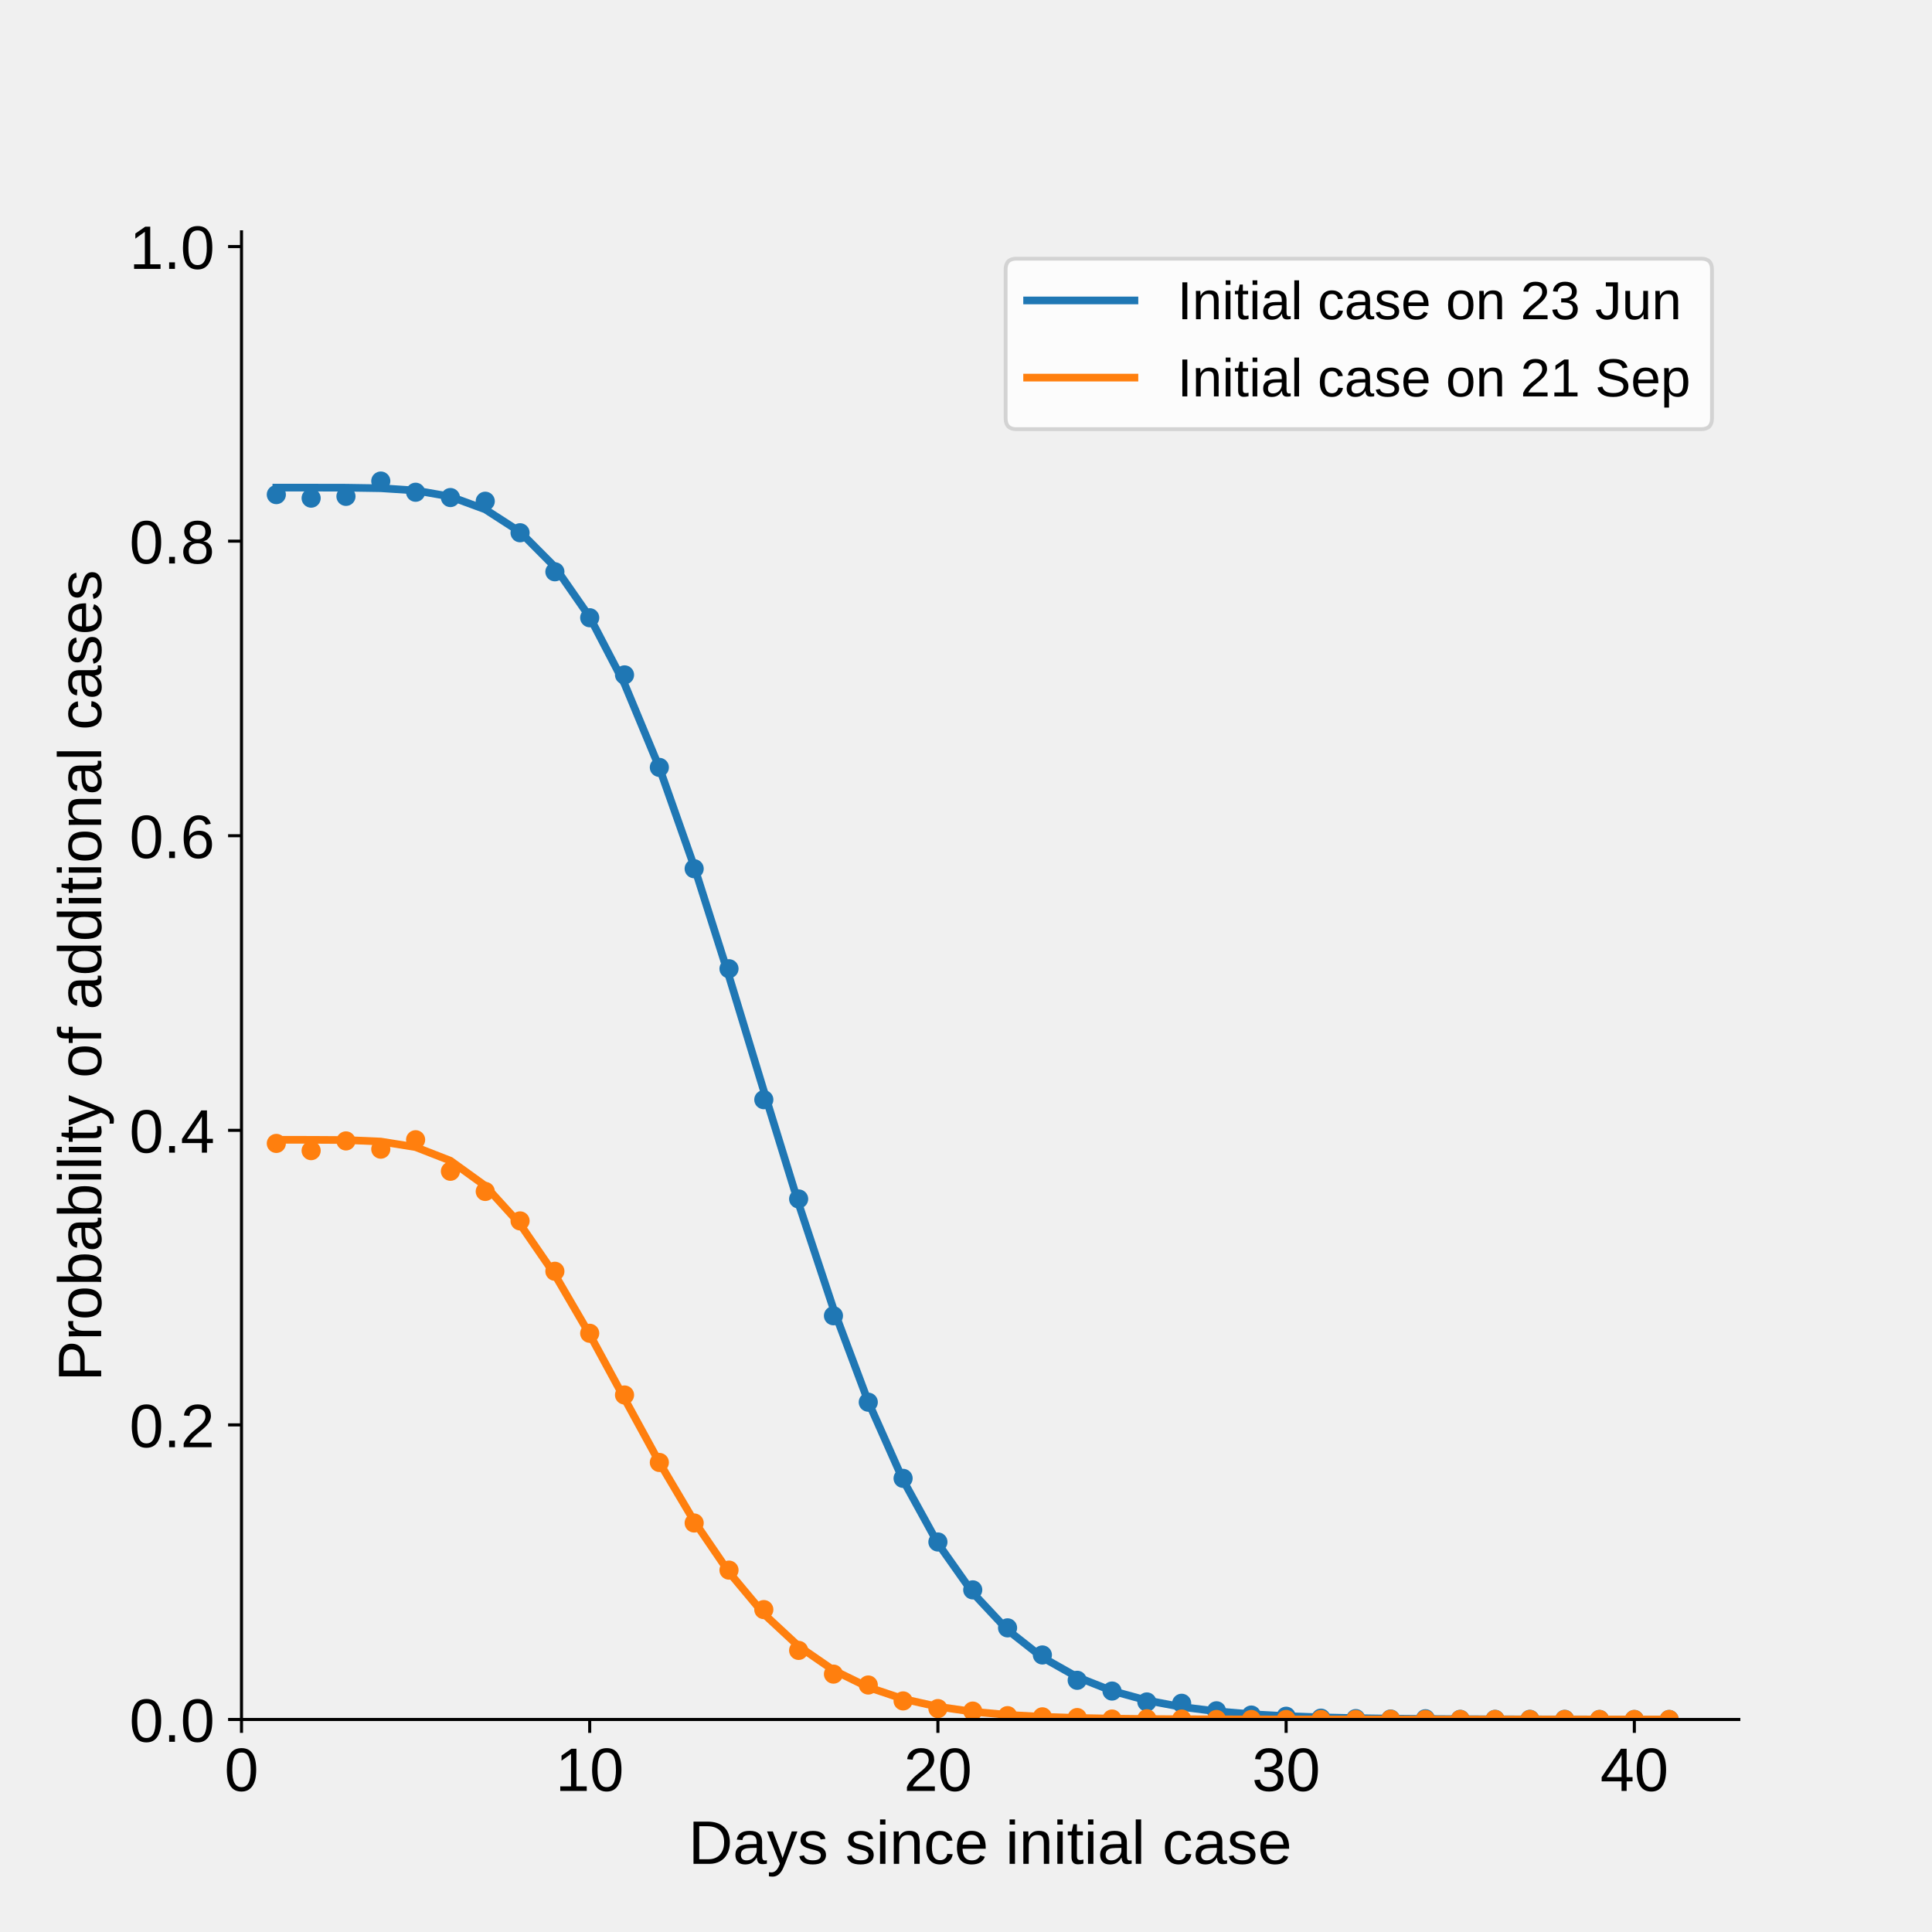
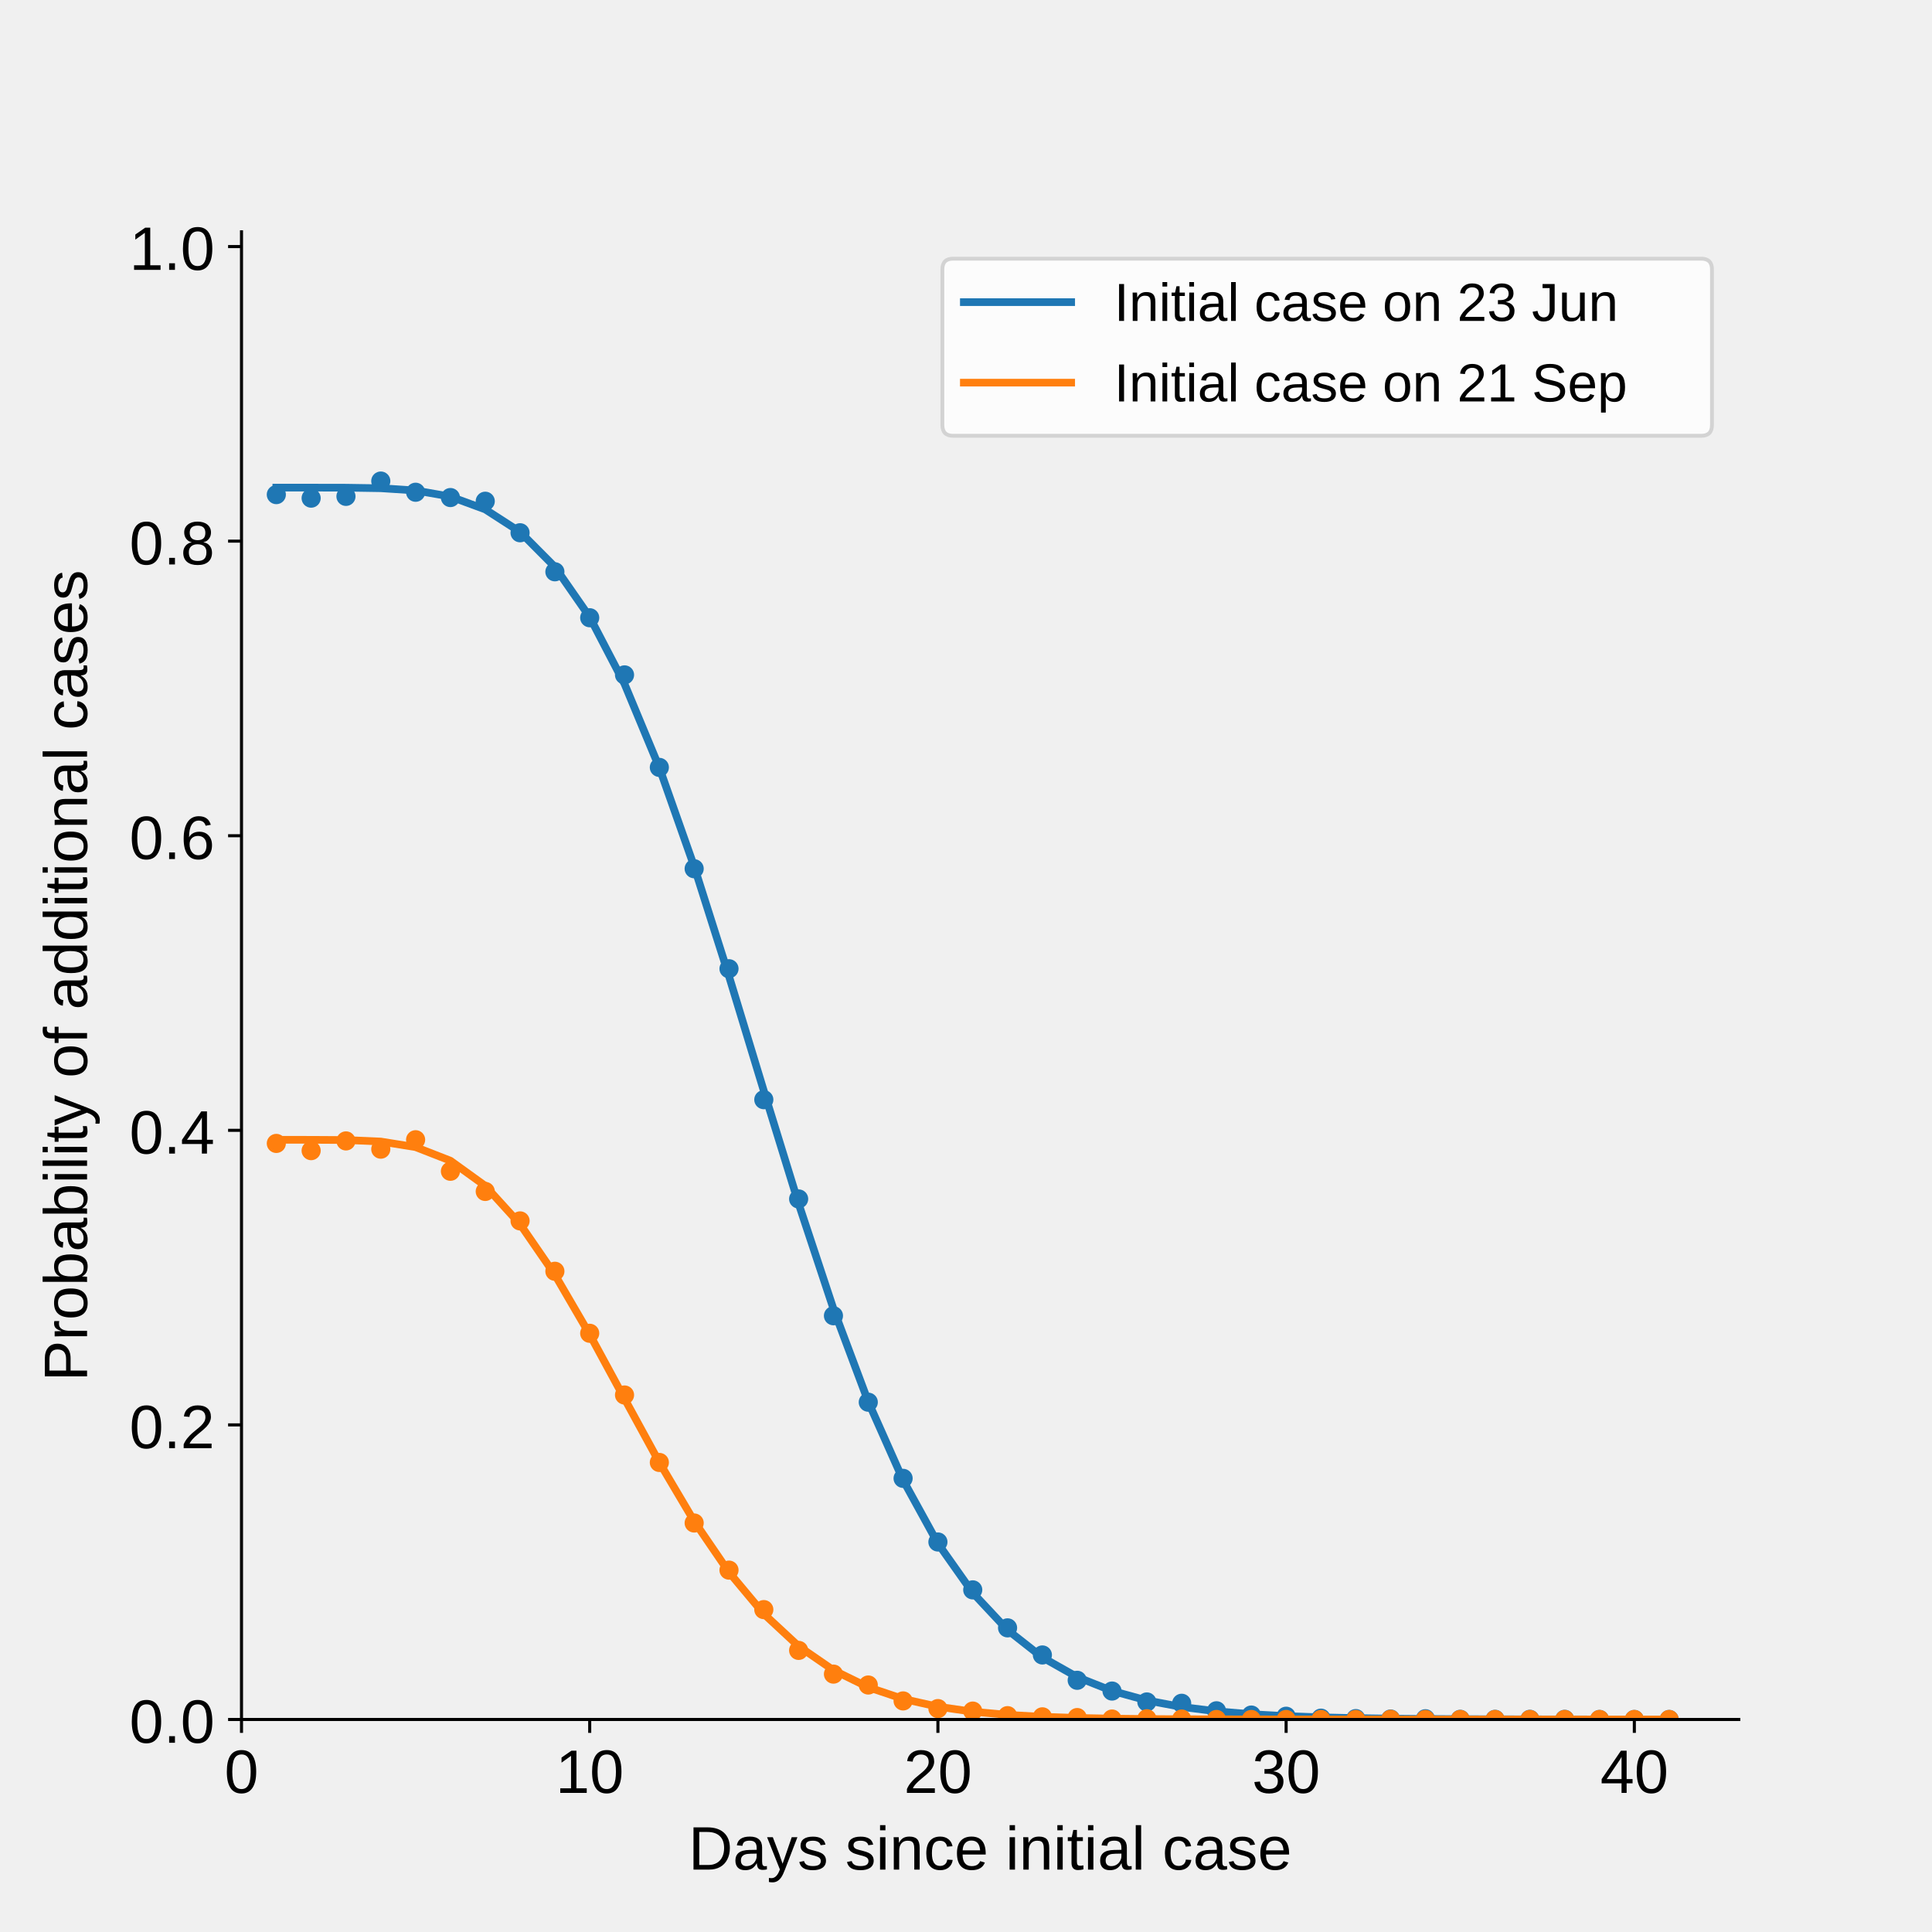
<svg xmlns="http://www.w3.org/2000/svg" xmlns:xlink="http://www.w3.org/1999/xlink" width="504pt" height="504pt" viewBox="0 0 504 504" version="1.1">
  <defs>
    <style type="text/css">*{stroke-linejoin: round; stroke-linecap: butt}</style>
  </defs>
  <g id="figure_1">
    <g id="patch_1">
      <path d="M 0 504  L 504 504  L 504 0  L 0 0  L 0 504  z " style="fill: none" />
    </g>
    <g id="axes_1">
      <g id="patch_2">
        <path d="M 63 448.56  L 453.6 448.56  L 453.6 60.48  L 63 60.48  L 63 448.56  z " style="fill: none" />
      </g>
      <g id="matplotlib.axis_1">
        <g id="xtick_1">
          <g id="line2d_1">
            <defs>
-               <path id="m84fd545b89" d="M 0 0  L 0 3.5  " style="stroke: #000000; stroke-width: 0.8" />
+               <path id="m4f17b8c538" d="M 0 0  L 0 3.5  " style="stroke: #000000; stroke-width: 0.8" />
            </defs>
            <g>
-               <use xlink:href="#m84fd545b89" x="63" y="448.56" style="stroke: #000000; stroke-width: 0.8" />
+               <use xlink:href="#m4f17b8c538" x="63" y="448.56" style="stroke: #000000; stroke-width: 0.8" />
            </g>
          </g>
          <g id="text_1">
-             <text style="font-size: 16px; font-family: 'Arial', sans-serif; text-anchor: middle" x="63" y="467.208" transform="rotate(-0 63 467.2084)">0</text>
+             <text style="font-size: 16px; font-family: 'Arial', sans-serif; text-anchor: middle" x="63" y="467.716" transform="rotate(-0 63 467.7163)">0</text>
          </g>
        </g>
        <g id="xtick_2">
          <g id="line2d_2">
            <g>
-               <use xlink:href="#m84fd545b89" x="153.837" y="448.56" style="stroke: #000000; stroke-width: 0.8" />
+               <use xlink:href="#m4f17b8c538" x="153.837" y="448.56" style="stroke: #000000; stroke-width: 0.8" />
            </g>
          </g>
          <g id="text_2">
-             <text style="font-size: 16px; font-family: 'Arial', sans-serif; text-anchor: middle" x="153.837" y="467.208" transform="rotate(-0 153.8372 467.2084)">10</text>
+             <text style="font-size: 16px; font-family: 'Arial', sans-serif; text-anchor: middle" x="153.837" y="467.716" transform="rotate(-0 153.8372 467.7163)">10</text>
          </g>
        </g>
        <g id="xtick_3">
          <g id="line2d_3">
            <g>
-               <use xlink:href="#m84fd545b89" x="244.674" y="448.56" style="stroke: #000000; stroke-width: 0.8" />
+               <use xlink:href="#m4f17b8c538" x="244.674" y="448.56" style="stroke: #000000; stroke-width: 0.8" />
            </g>
          </g>
          <g id="text_3">
-             <text style="font-size: 16px; font-family: 'Arial', sans-serif; text-anchor: middle" x="244.674" y="467.208" transform="rotate(-0 244.6744 467.2084)">20</text>
+             <text style="font-size: 16px; font-family: 'Arial', sans-serif; text-anchor: middle" x="244.674" y="467.716" transform="rotate(-0 244.6744 467.7163)">20</text>
          </g>
        </g>
        <g id="xtick_4">
          <g id="line2d_4">
            <g>
-               <use xlink:href="#m84fd545b89" x="335.512" y="448.56" style="stroke: #000000; stroke-width: 0.8" />
+               <use xlink:href="#m4f17b8c538" x="335.512" y="448.56" style="stroke: #000000; stroke-width: 0.8" />
            </g>
          </g>
          <g id="text_4">
-             <text style="font-size: 16px; font-family: 'Arial', sans-serif; text-anchor: middle" x="335.512" y="467.208" transform="rotate(-0 335.5116 467.2084)">30</text>
+             <text style="font-size: 16px; font-family: 'Arial', sans-serif; text-anchor: middle" x="335.512" y="467.716" transform="rotate(-0 335.5116 467.7163)">30</text>
          </g>
        </g>
        <g id="xtick_5">
          <g id="line2d_5">
            <g>
-               <use xlink:href="#m84fd545b89" x="426.349" y="448.56" style="stroke: #000000; stroke-width: 0.8" />
+               <use xlink:href="#m4f17b8c538" x="426.349" y="448.56" style="stroke: #000000; stroke-width: 0.8" />
            </g>
          </g>
          <g id="text_5">
-             <text style="font-size: 16px; font-family: 'Arial', sans-serif; text-anchor: middle" x="426.349" y="467.208" transform="rotate(-0 426.3488 467.2084)">40</text>
+             <text style="font-size: 16px; font-family: 'Arial', sans-serif; text-anchor: middle" x="426.349" y="467.716" transform="rotate(-0 426.3488 467.7163)">40</text>
          </g>
        </g>
        <g id="text_6">
-           <text style="font-size: 16px; font-family: 'Arial', sans-serif; text-anchor: middle" x="258.3" y="486.224" transform="rotate(-0 258.3 486.2241)">Days since initial case</text>
+           <text style="font-size: 16px; font-family: 'Arial', sans-serif; text-anchor: middle" x="258.3" y="487.717" transform="rotate(-0 258.3 487.7175)">Days since initial case</text>
        </g>
      </g>
      <g id="matplotlib.axis_2">
        <g id="ytick_1">
          <g id="line2d_6">
            <defs>
-               <path id="mf8ac2d5c6a" d="M 0 0  L -3.5 0  " style="stroke: #000000; stroke-width: 0.8" />
+               <path id="m9c9674c0bb" d="M 0 0  L -3.5 0  " style="stroke: #000000; stroke-width: 0.8" />
            </defs>
            <g>
-               <use xlink:href="#mf8ac2d5c6a" x="63" y="448.56" style="stroke: #000000; stroke-width: 0.8" />
+               <use xlink:href="#m9c9674c0bb" x="63" y="448.56" style="stroke: #000000; stroke-width: 0.8" />
            </g>
          </g>
          <g id="text_7">
-             <text style="font-size: 16px; font-family: 'Arial', sans-serif; text-anchor: end" x="56" y="454.384" transform="rotate(-0 56 454.3842)">0.0</text>
+             <text style="font-size: 16px; font-family: 'Arial', sans-serif; text-anchor: end" x="56" y="454.638" transform="rotate(-0 56 454.6381)">0.0</text>
          </g>
        </g>
        <g id="ytick_2">
          <g id="line2d_7">
            <g>
-               <use xlink:href="#mf8ac2d5c6a" x="63" y="371.712" style="stroke: #000000; stroke-width: 0.8" />
+               <use xlink:href="#m9c9674c0bb" x="63" y="371.712" style="stroke: #000000; stroke-width: 0.8" />
            </g>
          </g>
          <g id="text_8">
-             <text style="font-size: 16px; font-family: 'Arial', sans-serif; text-anchor: end" x="56" y="377.537" transform="rotate(-0 56 377.5367)">0.2</text>
+             <text style="font-size: 16px; font-family: 'Arial', sans-serif; text-anchor: end" x="56" y="377.791" transform="rotate(-0 56 377.7906)">0.2</text>
          </g>
        </g>
        <g id="ytick_3">
          <g id="line2d_8">
            <g>
-               <use xlink:href="#mf8ac2d5c6a" x="63" y="294.865" style="stroke: #000000; stroke-width: 0.8" />
+               <use xlink:href="#m9c9674c0bb" x="63" y="294.865" style="stroke: #000000; stroke-width: 0.8" />
            </g>
          </g>
          <g id="text_9">
-             <text style="font-size: 16px; font-family: 'Arial', sans-serif; text-anchor: end" x="56" y="300.689" transform="rotate(-0 56 300.6892)">0.4</text>
+             <text style="font-size: 16px; font-family: 'Arial', sans-serif; text-anchor: end" x="56" y="300.943" transform="rotate(-0 56 300.9431)">0.4</text>
          </g>
        </g>
        <g id="ytick_4">
          <g id="line2d_9">
            <g>
-               <use xlink:href="#mf8ac2d5c6a" x="63" y="218.017" style="stroke: #000000; stroke-width: 0.8" />
+               <use xlink:href="#m9c9674c0bb" x="63" y="218.017" style="stroke: #000000; stroke-width: 0.8" />
            </g>
          </g>
          <g id="text_10">
-             <text style="font-size: 16px; font-family: 'Arial', sans-serif; text-anchor: end" x="56" y="223.842" transform="rotate(-0 56 223.8416)">0.6</text>
+             <text style="font-size: 16px; font-family: 'Arial', sans-serif; text-anchor: end" x="56" y="224.096" transform="rotate(-0 56 224.0956)">0.6</text>
          </g>
        </g>
        <g id="ytick_5">
          <g id="line2d_10">
            <g>
-               <use xlink:href="#mf8ac2d5c6a" x="63" y="141.17" style="stroke: #000000; stroke-width: 0.8" />
+               <use xlink:href="#m9c9674c0bb" x="63" y="141.17" style="stroke: #000000; stroke-width: 0.8" />
            </g>
          </g>
          <g id="text_11">
-             <text style="font-size: 16px; font-family: 'Arial', sans-serif; text-anchor: end" x="56" y="146.994" transform="rotate(-0 56 146.9941)">0.8</text>
+             <text style="font-size: 16px; font-family: 'Arial', sans-serif; text-anchor: end" x="56" y="147.248" transform="rotate(-0 56 147.248)">0.8</text>
          </g>
        </g>
        <g id="ytick_6">
          <g id="line2d_11">
            <g>
-               <use xlink:href="#mf8ac2d5c6a" x="63" y="64.322" style="stroke: #000000; stroke-width: 0.8" />
+               <use xlink:href="#m9c9674c0bb" x="63" y="64.322" style="stroke: #000000; stroke-width: 0.8" />
            </g>
          </g>
          <g id="text_12">
-             <text style="font-size: 16px; font-family: 'Arial', sans-serif; text-anchor: end" x="56" y="70.147" transform="rotate(-0 56 70.1466)">1.0</text>
+             <text style="font-size: 16px; font-family: 'Arial', sans-serif; text-anchor: end" x="56" y="70.401" transform="rotate(-0 56 70.4005)">1.0</text>
          </g>
        </g>
        <g id="text_13">
-           <text style="font-size: 16px; font-family: 'Arial', sans-serif; text-anchor: middle" x="26.392" y="254.52" transform="rotate(-90 26.3925 254.52)">Probability of additional cases</text>
+           <text style="font-size: 16px; font-family: 'Arial', sans-serif; text-anchor: middle" x="22.711" y="254.52" transform="rotate(-90 22.71125 254.52)">Probability of additional cases</text>
        </g>
      </g>
      <g id="line2d_12">
-         <path d="M 72.084 127.204  L 81.167 127.205  L 90.251 127.222  L 99.335 127.365  L 108.419 127.951  L 117.502 129.547  L 126.586 132.888  L 135.67 138.753  L 144.753 147.894  L 153.837 160.967  L 162.921 178.411  L 172.005 200.268  L 181.088 226.042  L 190.172 254.661  L 199.256 284.566  L 208.34 314.015  L 217.423 341.439  L 226.507 365.677  L 235.591 386.111  L 244.674 402.631  L 253.758 415.501  L 262.842 425.218  L 271.926 432.364  L 281.009 437.491  L 290.093 441.098  L 299.177 443.591  L 308.26 445.288  L 317.344 446.427  L 326.428 447.183  L 335.512 447.678  L 344.595 447.999  L 353.679 448.206  L 362.763 448.338  L 371.847 448.422  L 380.93 448.474  L 390.014 448.507  L 399.098 448.528  L 408.181 448.54  L 417.265 448.548  L 426.349 448.553  L 435.433 448.56  " clip-path="url(#pe51120e846)" style="fill: none; stroke: #1f77b4; stroke-width: 2; stroke-linecap: square" />
+         <path d="M 72.084 127.204  L 81.167 127.205  L 90.251 127.222  L 99.335 127.365  L 108.419 127.951  L 117.502 129.547  L 126.586 132.888  L 135.67 138.753  L 144.753 147.894  L 153.837 160.967  L 162.921 178.411  L 172.005 200.268  L 181.088 226.042  L 190.172 254.661  L 199.256 284.566  L 208.34 314.015  L 217.423 341.439  L 226.507 365.677  L 235.591 386.111  L 244.674 402.631  L 253.758 415.501  L 262.842 425.218  L 271.926 432.364  L 281.009 437.491  L 290.093 441.098  L 299.177 443.591  L 308.26 445.288  L 317.344 446.427  L 326.428 447.183  L 335.512 447.678  L 344.595 447.999  L 353.679 448.206  L 362.763 448.338  L 371.847 448.422  L 380.93 448.474  L 390.014 448.507  L 399.098 448.528  L 408.181 448.54  L 417.265 448.548  L 426.349 448.553  L 435.433 448.56  " clip-path="url(#p9d1f4a8d76)" style="fill: none; stroke: #1f77b4; stroke-width: 2; stroke-linecap: square" />
      </g>
      <g id="line2d_13">
        <defs>
-           <path id="m44f983374f" d="M 0 2  C 0.53 2 1.039 1.789 1.414 1.414  C 1.789 1.039 2 0.53 2 0  C 2 -0.53 1.789 -1.039 1.414 -1.414  C 1.039 -1.789 0.53 -2 0 -2  C -0.53 -2 -1.039 -1.789 -1.414 -1.414  C -1.789 -1.039 -2 -0.53 -2 0  C -2 0.53 -1.789 1.039 -1.414 1.414  C -1.039 1.789 -0.53 2 0 2  z " style="stroke: #1f77b4" />
+           <path id="m5ccccc85d9" d="M 0 2  C 0.53 2 1.039 1.789 1.414 1.414  C 1.789 1.039 2 0.53 2 0  C 2 -0.53 1.789 -1.039 1.414 -1.414  C 1.039 -1.789 0.53 -2 0 -2  C -0.53 -2 -1.039 -1.789 -1.414 -1.414  C -1.789 -1.039 -2 -0.53 -2 0  C -2 0.53 -1.789 1.039 -1.414 1.414  C -1.039 1.789 -0.53 2 0 2  z " style="stroke: #1f77b4" />
        </defs>
-         <g clip-path="url(#pe51120e846)">
-           <use xlink:href="#m44f983374f" x="72.084" y="129.028" style="fill: #1f77b4; stroke: #1f77b4" />
-           <use xlink:href="#m44f983374f" x="81.167" y="129.95" style="fill: #1f77b4; stroke: #1f77b4" />
-           <use xlink:href="#m44f983374f" x="90.251" y="129.489" style="fill: #1f77b4; stroke: #1f77b4" />
-           <use xlink:href="#m44f983374f" x="99.335" y="125.493" style="fill: #1f77b4; stroke: #1f77b4" />
-           <use xlink:href="#m44f983374f" x="108.419" y="128.413" style="fill: #1f77b4; stroke: #1f77b4" />
-           <use xlink:href="#m44f983374f" x="117.502" y="129.796" style="fill: #1f77b4; stroke: #1f77b4" />
-           <use xlink:href="#m44f983374f" x="126.586" y="130.757" style="fill: #1f77b4; stroke: #1f77b4" />
-           <use xlink:href="#m44f983374f" x="135.67" y="138.98" style="fill: #1f77b4; stroke: #1f77b4" />
-           <use xlink:href="#m44f983374f" x="144.753" y="149.162" style="fill: #1f77b4; stroke: #1f77b4" />
-           <use xlink:href="#m44f983374f" x="153.837" y="161.15" style="fill: #1f77b4; stroke: #1f77b4" />
-           <use xlink:href="#m44f983374f" x="162.921" y="176.059" style="fill: #1f77b4; stroke: #1f77b4" />
-           <use xlink:href="#m44f983374f" x="172.005" y="200.189" style="fill: #1f77b4; stroke: #1f77b4" />
-           <use xlink:href="#m44f983374f" x="181.088" y="226.624" style="fill: #1f77b4; stroke: #1f77b4" />
-           <use xlink:href="#m44f983374f" x="190.172" y="252.714" style="fill: #1f77b4; stroke: #1f77b4" />
-           <use xlink:href="#m44f983374f" x="199.256" y="286.873" style="fill: #1f77b4; stroke: #1f77b4" />
-           <use xlink:href="#m44f983374f" x="208.34" y="312.77" style="fill: #1f77b4; stroke: #1f77b4" />
-           <use xlink:href="#m44f983374f" x="217.423" y="343.24" style="fill: #1f77b4; stroke: #1f77b4" />
-           <use xlink:href="#m44f983374f" x="226.507" y="365.795" style="fill: #1f77b4; stroke: #1f77b4" />
-           <use xlink:href="#m44f983374f" x="235.591" y="385.66" style="fill: #1f77b4; stroke: #1f77b4" />
-           <use xlink:href="#m44f983374f" x="244.674" y="402.259" style="fill: #1f77b4; stroke: #1f77b4" />
-           <use xlink:href="#m44f983374f" x="253.758" y="414.747" style="fill: #1f77b4; stroke: #1f77b4" />
-           <use xlink:href="#m44f983374f" x="262.842" y="424.66" style="fill: #1f77b4; stroke: #1f77b4" />
-           <use xlink:href="#m44f983374f" x="271.926" y="431.73" style="fill: #1f77b4; stroke: #1f77b4" />
-           <use xlink:href="#m44f983374f" x="281.009" y="438.339" style="fill: #1f77b4; stroke: #1f77b4" />
-           <use xlink:href="#m44f983374f" x="290.093" y="441.144" style="fill: #1f77b4; stroke: #1f77b4" />
-           <use xlink:href="#m44f983374f" x="299.177" y="443.988" style="fill: #1f77b4; stroke: #1f77b4" />
-           <use xlink:href="#m44f983374f" x="308.26" y="444.333" style="fill: #1f77b4; stroke: #1f77b4" />
-           <use xlink:href="#m44f983374f" x="317.344" y="446.293" style="fill: #1f77b4; stroke: #1f77b4" />
-           <use xlink:href="#m44f983374f" x="326.428" y="447.407" style="fill: #1f77b4; stroke: #1f77b4" />
-           <use xlink:href="#m44f983374f" x="335.512" y="447.715" style="fill: #1f77b4; stroke: #1f77b4" />
-           <use xlink:href="#m44f983374f" x="344.595" y="448.214" style="fill: #1f77b4; stroke: #1f77b4" />
-           <use xlink:href="#m44f983374f" x="353.679" y="448.329" style="fill: #1f77b4; stroke: #1f77b4" />
-           <use xlink:href="#m44f983374f" x="362.763" y="448.445" style="fill: #1f77b4; stroke: #1f77b4" />
-           <use xlink:href="#m44f983374f" x="371.847" y="448.368" style="fill: #1f77b4; stroke: #1f77b4" />
-           <use xlink:href="#m44f983374f" x="380.93" y="448.522" style="fill: #1f77b4; stroke: #1f77b4" />
-           <use xlink:href="#m44f983374f" x="390.014" y="448.522" style="fill: #1f77b4; stroke: #1f77b4" />
-           <use xlink:href="#m44f983374f" x="399.098" y="448.522" style="fill: #1f77b4; stroke: #1f77b4" />
-           <use xlink:href="#m44f983374f" x="408.181" y="448.522" style="fill: #1f77b4; stroke: #1f77b4" />
-           <use xlink:href="#m44f983374f" x="417.265" y="448.56" style="fill: #1f77b4; stroke: #1f77b4" />
-           <use xlink:href="#m44f983374f" x="426.349" y="448.56" style="fill: #1f77b4; stroke: #1f77b4" />
-           <use xlink:href="#m44f983374f" x="435.433" y="448.56" style="fill: #1f77b4; stroke: #1f77b4" />
+         <g clip-path="url(#p9d1f4a8d76)">
+           <use xlink:href="#m5ccccc85d9" x="72.084" y="129.028" style="fill: #1f77b4; stroke: #1f77b4" />
+           <use xlink:href="#m5ccccc85d9" x="81.167" y="129.95" style="fill: #1f77b4; stroke: #1f77b4" />
+           <use xlink:href="#m5ccccc85d9" x="90.251" y="129.489" style="fill: #1f77b4; stroke: #1f77b4" />
+           <use xlink:href="#m5ccccc85d9" x="99.335" y="125.493" style="fill: #1f77b4; stroke: #1f77b4" />
+           <use xlink:href="#m5ccccc85d9" x="108.419" y="128.413" style="fill: #1f77b4; stroke: #1f77b4" />
+           <use xlink:href="#m5ccccc85d9" x="117.502" y="129.796" style="fill: #1f77b4; stroke: #1f77b4" />
+           <use xlink:href="#m5ccccc85d9" x="126.586" y="130.757" style="fill: #1f77b4; stroke: #1f77b4" />
+           <use xlink:href="#m5ccccc85d9" x="135.67" y="138.98" style="fill: #1f77b4; stroke: #1f77b4" />
+           <use xlink:href="#m5ccccc85d9" x="144.753" y="149.162" style="fill: #1f77b4; stroke: #1f77b4" />
+           <use xlink:href="#m5ccccc85d9" x="153.837" y="161.15" style="fill: #1f77b4; stroke: #1f77b4" />
+           <use xlink:href="#m5ccccc85d9" x="162.921" y="176.059" style="fill: #1f77b4; stroke: #1f77b4" />
+           <use xlink:href="#m5ccccc85d9" x="172.005" y="200.189" style="fill: #1f77b4; stroke: #1f77b4" />
+           <use xlink:href="#m5ccccc85d9" x="181.088" y="226.624" style="fill: #1f77b4; stroke: #1f77b4" />
+           <use xlink:href="#m5ccccc85d9" x="190.172" y="252.714" style="fill: #1f77b4; stroke: #1f77b4" />
+           <use xlink:href="#m5ccccc85d9" x="199.256" y="286.873" style="fill: #1f77b4; stroke: #1f77b4" />
+           <use xlink:href="#m5ccccc85d9" x="208.34" y="312.77" style="fill: #1f77b4; stroke: #1f77b4" />
+           <use xlink:href="#m5ccccc85d9" x="217.423" y="343.24" style="fill: #1f77b4; stroke: #1f77b4" />
+           <use xlink:href="#m5ccccc85d9" x="226.507" y="365.795" style="fill: #1f77b4; stroke: #1f77b4" />
+           <use xlink:href="#m5ccccc85d9" x="235.591" y="385.66" style="fill: #1f77b4; stroke: #1f77b4" />
+           <use xlink:href="#m5ccccc85d9" x="244.674" y="402.259" style="fill: #1f77b4; stroke: #1f77b4" />
+           <use xlink:href="#m5ccccc85d9" x="253.758" y="414.747" style="fill: #1f77b4; stroke: #1f77b4" />
+           <use xlink:href="#m5ccccc85d9" x="262.842" y="424.66" style="fill: #1f77b4; stroke: #1f77b4" />
+           <use xlink:href="#m5ccccc85d9" x="271.926" y="431.73" style="fill: #1f77b4; stroke: #1f77b4" />
+           <use xlink:href="#m5ccccc85d9" x="281.009" y="438.339" style="fill: #1f77b4; stroke: #1f77b4" />
+           <use xlink:href="#m5ccccc85d9" x="290.093" y="441.144" style="fill: #1f77b4; stroke: #1f77b4" />
+           <use xlink:href="#m5ccccc85d9" x="299.177" y="443.988" style="fill: #1f77b4; stroke: #1f77b4" />
+           <use xlink:href="#m5ccccc85d9" x="308.26" y="444.333" style="fill: #1f77b4; stroke: #1f77b4" />
+           <use xlink:href="#m5ccccc85d9" x="317.344" y="446.293" style="fill: #1f77b4; stroke: #1f77b4" />
+           <use xlink:href="#m5ccccc85d9" x="326.428" y="447.407" style="fill: #1f77b4; stroke: #1f77b4" />
+           <use xlink:href="#m5ccccc85d9" x="335.512" y="447.715" style="fill: #1f77b4; stroke: #1f77b4" />
+           <use xlink:href="#m5ccccc85d9" x="344.595" y="448.214" style="fill: #1f77b4; stroke: #1f77b4" />
+           <use xlink:href="#m5ccccc85d9" x="353.679" y="448.329" style="fill: #1f77b4; stroke: #1f77b4" />
+           <use xlink:href="#m5ccccc85d9" x="362.763" y="448.445" style="fill: #1f77b4; stroke: #1f77b4" />
+           <use xlink:href="#m5ccccc85d9" x="371.847" y="448.368" style="fill: #1f77b4; stroke: #1f77b4" />
+           <use xlink:href="#m5ccccc85d9" x="380.93" y="448.522" style="fill: #1f77b4; stroke: #1f77b4" />
+           <use xlink:href="#m5ccccc85d9" x="390.014" y="448.522" style="fill: #1f77b4; stroke: #1f77b4" />
+           <use xlink:href="#m5ccccc85d9" x="399.098" y="448.522" style="fill: #1f77b4; stroke: #1f77b4" />
+           <use xlink:href="#m5ccccc85d9" x="408.181" y="448.522" style="fill: #1f77b4; stroke: #1f77b4" />
+           <use xlink:href="#m5ccccc85d9" x="417.265" y="448.56" style="fill: #1f77b4; stroke: #1f77b4" />
+           <use xlink:href="#m5ccccc85d9" x="426.349" y="448.56" style="fill: #1f77b4; stroke: #1f77b4" />
+           <use xlink:href="#m5ccccc85d9" x="435.433" y="448.56" style="fill: #1f77b4; stroke: #1f77b4" />
        </g>
      </g>
      <g id="line2d_14">
-         <path d="M 72.084 297.343  L 81.167 297.346  L 90.251 297.4  L 99.335 297.794  L 108.419 299.25  L 117.502 302.794  L 126.586 309.347  L 135.67 319.335  L 144.753 332.531  L 153.837 348.119  L 162.921 364.867  L 172.005 381.496  L 181.088 396.837  L 190.172 410.138  L 199.256 421.011  L 208.34 429.45  L 217.423 435.703  L 226.507 440.15  L 235.591 443.201  L 244.674 445.225  L 253.758 446.531  L 262.842 447.352  L 271.926 447.855  L 281.009 448.157  L 290.093 448.333  L 299.177 448.435  L 308.26 448.492  L 317.344 448.524  L 326.428 448.541  L 335.512 448.55  L 344.595 448.555  L 353.679 448.558  L 362.763 448.559  L 371.847 448.559  L 380.93 448.56  L 390.014 448.56  L 399.098 448.56  L 408.181 448.56  L 417.265 448.56  L 426.349 448.56  L 435.433 448.56  " clip-path="url(#pe51120e846)" style="fill: none; stroke: #ff7f0e; stroke-width: 2; stroke-linecap: square" />
+         <path d="M 72.084 297.343  L 81.167 297.346  L 90.251 297.4  L 99.335 297.794  L 108.419 299.25  L 117.502 302.794  L 126.586 309.347  L 135.67 319.335  L 144.753 332.531  L 153.837 348.119  L 162.921 364.867  L 172.005 381.496  L 181.088 396.837  L 190.172 410.138  L 199.256 421.011  L 208.34 429.45  L 217.423 435.703  L 226.507 440.15  L 235.591 443.201  L 244.674 445.225  L 253.758 446.531  L 262.842 447.352  L 271.926 447.855  L 281.009 448.157  L 290.093 448.333  L 299.177 448.435  L 308.26 448.492  L 317.344 448.524  L 326.428 448.541  L 335.512 448.55  L 344.595 448.555  L 353.679 448.558  L 362.763 448.559  L 371.847 448.559  L 380.93 448.56  L 390.014 448.56  L 399.098 448.56  L 408.181 448.56  L 417.265 448.56  L 426.349 448.56  L 435.433 448.56  " clip-path="url(#p9d1f4a8d76)" style="fill: none; stroke: #ff7f0e; stroke-width: 2; stroke-linecap: square" />
      </g>
      <g id="line2d_15">
        <defs>
-           <path id="md111966854" d="M 0 2  C 0.53 2 1.039 1.789 1.414 1.414  C 1.789 1.039 2 0.53 2 0  C 2 -0.53 1.789 -1.039 1.414 -1.414  C 1.039 -1.789 0.53 -2 0 -2  C -0.53 -2 -1.039 -1.789 -1.414 -1.414  C -1.789 -1.039 -2 -0.53 -2 0  C -2 0.53 -1.789 1.039 -1.414 1.414  C -1.039 1.789 -0.53 2 0 2  z " style="stroke: #ff7f0e" />
+           <path id="mb6c3d481f4" d="M 0 2  C 0.53 2 1.039 1.789 1.414 1.414  C 1.789 1.039 2 0.53 2 0  C 2 -0.53 1.789 -1.039 1.414 -1.414  C 1.039 -1.789 0.53 -2 0 -2  C -0.53 -2 -1.039 -1.789 -1.414 -1.414  C -1.789 -1.039 -2 -0.53 -2 0  C -2 0.53 -1.789 1.039 -1.414 1.414  C -1.039 1.789 -0.53 2 0 2  z " style="stroke: #ff7f0e" />
        </defs>
-         <g clip-path="url(#pe51120e846)">
-           <use xlink:href="#md111966854" x="72.084" y="298.285" style="fill: #ff7f0e; stroke: #ff7f0e" />
-           <use xlink:href="#md111966854" x="81.167" y="300.167" style="fill: #ff7f0e; stroke: #ff7f0e" />
-           <use xlink:href="#md111966854" x="90.251" y="297.631" style="fill: #ff7f0e; stroke: #ff7f0e" />
-           <use xlink:href="#md111966854" x="99.335" y="299.783" style="fill: #ff7f0e; stroke: #ff7f0e" />
-           <use xlink:href="#md111966854" x="108.419" y="297.324" style="fill: #ff7f0e; stroke: #ff7f0e" />
-           <use xlink:href="#md111966854" x="117.502" y="305.547" style="fill: #ff7f0e; stroke: #ff7f0e" />
-           <use xlink:href="#md111966854" x="126.586" y="310.811" style="fill: #ff7f0e; stroke: #ff7f0e" />
-           <use xlink:href="#md111966854" x="135.67" y="318.496" style="fill: #ff7f0e; stroke: #ff7f0e" />
-           <use xlink:href="#md111966854" x="144.753" y="331.636" style="fill: #ff7f0e; stroke: #ff7f0e" />
-           <use xlink:href="#md111966854" x="153.837" y="347.813" style="fill: #ff7f0e; stroke: #ff7f0e" />
-           <use xlink:href="#md111966854" x="162.921" y="363.912" style="fill: #ff7f0e; stroke: #ff7f0e" />
-           <use xlink:href="#md111966854" x="172.005" y="381.511" style="fill: #ff7f0e; stroke: #ff7f0e" />
-           <use xlink:href="#md111966854" x="181.088" y="397.303" style="fill: #ff7f0e; stroke: #ff7f0e" />
-           <use xlink:href="#md111966854" x="190.172" y="409.598" style="fill: #ff7f0e; stroke: #ff7f0e" />
-           <use xlink:href="#md111966854" x="199.256" y="419.896" style="fill: #ff7f0e; stroke: #ff7f0e" />
-           <use xlink:href="#md111966854" x="208.34" y="430.539" style="fill: #ff7f0e; stroke: #ff7f0e" />
-           <use xlink:href="#md111966854" x="217.423" y="436.725" style="fill: #ff7f0e; stroke: #ff7f0e" />
-           <use xlink:href="#md111966854" x="226.507" y="439.569" style="fill: #ff7f0e; stroke: #ff7f0e" />
-           <use xlink:href="#md111966854" x="235.591" y="443.719" style="fill: #ff7f0e; stroke: #ff7f0e" />
-           <use xlink:href="#md111966854" x="244.674" y="445.717" style="fill: #ff7f0e; stroke: #ff7f0e" />
-           <use xlink:href="#md111966854" x="253.758" y="446.37" style="fill: #ff7f0e; stroke: #ff7f0e" />
-           <use xlink:href="#md111966854" x="262.842" y="447.561" style="fill: #ff7f0e; stroke: #ff7f0e" />
-           <use xlink:href="#md111966854" x="271.926" y="447.868" style="fill: #ff7f0e; stroke: #ff7f0e" />
-           <use xlink:href="#md111966854" x="281.009" y="448.06" style="fill: #ff7f0e; stroke: #ff7f0e" />
-           <use xlink:href="#md111966854" x="290.093" y="448.445" style="fill: #ff7f0e; stroke: #ff7f0e" />
-           <use xlink:href="#md111966854" x="299.177" y="448.368" style="fill: #ff7f0e; stroke: #ff7f0e" />
-           <use xlink:href="#md111966854" x="308.26" y="448.445" style="fill: #ff7f0e; stroke: #ff7f0e" />
-           <use xlink:href="#md111966854" x="317.344" y="448.56" style="fill: #ff7f0e; stroke: #ff7f0e" />
-           <use xlink:href="#md111966854" x="326.428" y="448.56" style="fill: #ff7f0e; stroke: #ff7f0e" />
-           <use xlink:href="#md111966854" x="335.512" y="448.56" style="fill: #ff7f0e; stroke: #ff7f0e" />
-           <use xlink:href="#md111966854" x="344.595" y="448.56" style="fill: #ff7f0e; stroke: #ff7f0e" />
-           <use xlink:href="#md111966854" x="353.679" y="448.56" style="fill: #ff7f0e; stroke: #ff7f0e" />
-           <use xlink:href="#md111966854" x="362.763" y="448.522" style="fill: #ff7f0e; stroke: #ff7f0e" />
-           <use xlink:href="#md111966854" x="371.847" y="448.56" style="fill: #ff7f0e; stroke: #ff7f0e" />
-           <use xlink:href="#md111966854" x="380.93" y="448.56" style="fill: #ff7f0e; stroke: #ff7f0e" />
-           <use xlink:href="#md111966854" x="390.014" y="448.56" style="fill: #ff7f0e; stroke: #ff7f0e" />
-           <use xlink:href="#md111966854" x="399.098" y="448.56" style="fill: #ff7f0e; stroke: #ff7f0e" />
-           <use xlink:href="#md111966854" x="408.181" y="448.56" style="fill: #ff7f0e; stroke: #ff7f0e" />
-           <use xlink:href="#md111966854" x="417.265" y="448.56" style="fill: #ff7f0e; stroke: #ff7f0e" />
-           <use xlink:href="#md111966854" x="426.349" y="448.56" style="fill: #ff7f0e; stroke: #ff7f0e" />
-           <use xlink:href="#md111966854" x="435.433" y="448.56" style="fill: #ff7f0e; stroke: #ff7f0e" />
+         <g clip-path="url(#p9d1f4a8d76)">
+           <use xlink:href="#mb6c3d481f4" x="72.084" y="298.285" style="fill: #ff7f0e; stroke: #ff7f0e" />
+           <use xlink:href="#mb6c3d481f4" x="81.167" y="300.167" style="fill: #ff7f0e; stroke: #ff7f0e" />
+           <use xlink:href="#mb6c3d481f4" x="90.251" y="297.631" style="fill: #ff7f0e; stroke: #ff7f0e" />
+           <use xlink:href="#mb6c3d481f4" x="99.335" y="299.783" style="fill: #ff7f0e; stroke: #ff7f0e" />
+           <use xlink:href="#mb6c3d481f4" x="108.419" y="297.324" style="fill: #ff7f0e; stroke: #ff7f0e" />
+           <use xlink:href="#mb6c3d481f4" x="117.502" y="305.547" style="fill: #ff7f0e; stroke: #ff7f0e" />
+           <use xlink:href="#mb6c3d481f4" x="126.586" y="310.811" style="fill: #ff7f0e; stroke: #ff7f0e" />
+           <use xlink:href="#mb6c3d481f4" x="135.67" y="318.496" style="fill: #ff7f0e; stroke: #ff7f0e" />
+           <use xlink:href="#mb6c3d481f4" x="144.753" y="331.636" style="fill: #ff7f0e; stroke: #ff7f0e" />
+           <use xlink:href="#mb6c3d481f4" x="153.837" y="347.813" style="fill: #ff7f0e; stroke: #ff7f0e" />
+           <use xlink:href="#mb6c3d481f4" x="162.921" y="363.912" style="fill: #ff7f0e; stroke: #ff7f0e" />
+           <use xlink:href="#mb6c3d481f4" x="172.005" y="381.511" style="fill: #ff7f0e; stroke: #ff7f0e" />
+           <use xlink:href="#mb6c3d481f4" x="181.088" y="397.303" style="fill: #ff7f0e; stroke: #ff7f0e" />
+           <use xlink:href="#mb6c3d481f4" x="190.172" y="409.598" style="fill: #ff7f0e; stroke: #ff7f0e" />
+           <use xlink:href="#mb6c3d481f4" x="199.256" y="419.896" style="fill: #ff7f0e; stroke: #ff7f0e" />
+           <use xlink:href="#mb6c3d481f4" x="208.34" y="430.539" style="fill: #ff7f0e; stroke: #ff7f0e" />
+           <use xlink:href="#mb6c3d481f4" x="217.423" y="436.725" style="fill: #ff7f0e; stroke: #ff7f0e" />
+           <use xlink:href="#mb6c3d481f4" x="226.507" y="439.569" style="fill: #ff7f0e; stroke: #ff7f0e" />
+           <use xlink:href="#mb6c3d481f4" x="235.591" y="443.719" style="fill: #ff7f0e; stroke: #ff7f0e" />
+           <use xlink:href="#mb6c3d481f4" x="244.674" y="445.717" style="fill: #ff7f0e; stroke: #ff7f0e" />
+           <use xlink:href="#mb6c3d481f4" x="253.758" y="446.37" style="fill: #ff7f0e; stroke: #ff7f0e" />
+           <use xlink:href="#mb6c3d481f4" x="262.842" y="447.561" style="fill: #ff7f0e; stroke: #ff7f0e" />
+           <use xlink:href="#mb6c3d481f4" x="271.926" y="447.868" style="fill: #ff7f0e; stroke: #ff7f0e" />
+           <use xlink:href="#mb6c3d481f4" x="281.009" y="448.06" style="fill: #ff7f0e; stroke: #ff7f0e" />
+           <use xlink:href="#mb6c3d481f4" x="290.093" y="448.445" style="fill: #ff7f0e; stroke: #ff7f0e" />
+           <use xlink:href="#mb6c3d481f4" x="299.177" y="448.368" style="fill: #ff7f0e; stroke: #ff7f0e" />
+           <use xlink:href="#mb6c3d481f4" x="308.26" y="448.445" style="fill: #ff7f0e; stroke: #ff7f0e" />
+           <use xlink:href="#mb6c3d481f4" x="317.344" y="448.56" style="fill: #ff7f0e; stroke: #ff7f0e" />
+           <use xlink:href="#mb6c3d481f4" x="326.428" y="448.56" style="fill: #ff7f0e; stroke: #ff7f0e" />
+           <use xlink:href="#mb6c3d481f4" x="335.512" y="448.56" style="fill: #ff7f0e; stroke: #ff7f0e" />
+           <use xlink:href="#mb6c3d481f4" x="344.595" y="448.56" style="fill: #ff7f0e; stroke: #ff7f0e" />
+           <use xlink:href="#mb6c3d481f4" x="353.679" y="448.56" style="fill: #ff7f0e; stroke: #ff7f0e" />
+           <use xlink:href="#mb6c3d481f4" x="362.763" y="448.522" style="fill: #ff7f0e; stroke: #ff7f0e" />
+           <use xlink:href="#mb6c3d481f4" x="371.847" y="448.56" style="fill: #ff7f0e; stroke: #ff7f0e" />
+           <use xlink:href="#mb6c3d481f4" x="380.93" y="448.56" style="fill: #ff7f0e; stroke: #ff7f0e" />
+           <use xlink:href="#mb6c3d481f4" x="390.014" y="448.56" style="fill: #ff7f0e; stroke: #ff7f0e" />
+           <use xlink:href="#mb6c3d481f4" x="399.098" y="448.56" style="fill: #ff7f0e; stroke: #ff7f0e" />
+           <use xlink:href="#mb6c3d481f4" x="408.181" y="448.56" style="fill: #ff7f0e; stroke: #ff7f0e" />
+           <use xlink:href="#mb6c3d481f4" x="417.265" y="448.56" style="fill: #ff7f0e; stroke: #ff7f0e" />
+           <use xlink:href="#mb6c3d481f4" x="426.349" y="448.56" style="fill: #ff7f0e; stroke: #ff7f0e" />
+           <use xlink:href="#mb6c3d481f4" x="435.433" y="448.56" style="fill: #ff7f0e; stroke: #ff7f0e" />
        </g>
      </g>
      <g id="patch_3">
        <path d="M 63 448.56  L 63 60.48  " style="fill: none; stroke: #000000; stroke-width: 0.8; stroke-linejoin: miter; stroke-linecap: square" />
      </g>
      <g id="patch_4">
        <path d="M 63 448.56  L 453.6 448.56  " style="fill: none; stroke: #000000; stroke-width: 0.8; stroke-linejoin: miter; stroke-linecap: square" />
      </g>
      <g id="legend_1">
        <g id="patch_5">
-           <path d="M 265.14 111.957  L 443.8 111.957  Q 446.6 111.957 446.6 109.157  L 446.6 70.28  Q 446.6 67.48 443.8 67.48  L 265.14 67.48  Q 262.34 67.48 262.34 70.28  L 262.34 109.157  Q 262.34 111.957 265.14 111.957  z " style="fill: #ffffff; opacity: 0.8; stroke: #cccccc; stroke-linejoin: miter" />
+           <path d="M 248.636 113.682  L 443.8 113.682  Q 446.6 113.682 446.6 110.882  L 446.6 70.28  Q 446.6 67.48 443.8 67.48  L 248.636 67.48  Q 245.836 67.48 245.836 70.28  L 245.836 110.882  Q 245.836 113.682 248.636 113.682  z " style="fill: #ffffff; opacity: 0.8; stroke: #cccccc; stroke-linejoin: miter" />
        </g>
        <g id="line2d_16">
-           <path d="M 267.94 78.372  L 281.94 78.372  L 295.94 78.372  " style="fill: none; stroke: #1f77b4; stroke-width: 2; stroke-linecap: square" />
+           <path d="M 251.436 78.818  L 265.436 78.818  L 279.436 78.818  " style="fill: none; stroke: #1f77b4; stroke-width: 2; stroke-linecap: square" />
        </g>
        <g id="text_14">
-           <text style="font-size: 14px; font-family: 'Arial', sans-serif; text-anchor: start" x="307.14" y="83.272" transform="rotate(-0 307.1403 83.27238)">Initial case on 23 Jun</text>
+           <text style="font-size: 14px; font-family: 'Arial', sans-serif; text-anchor: start" x="290.636" y="83.718" transform="rotate(-0 290.6356 83.71781)">Initial case on 23 Jun</text>
        </g>
        <g id="line2d_17">
-           <path d="M 267.94 98.511  L 281.94 98.511  L 295.94 98.511  " style="fill: none; stroke: #ff7f0e; stroke-width: 2; stroke-linecap: square" />
+           <path d="M 251.436 99.819  L 265.436 99.819  L 279.436 99.819  " style="fill: none; stroke: #ff7f0e; stroke-width: 2; stroke-linecap: square" />
        </g>
        <g id="text_15">
-           <text style="font-size: 14px; font-family: 'Arial', sans-serif; text-anchor: start" x="307.14" y="103.411" transform="rotate(-0 307.1403 103.4111)">Initial case on 21 Sep</text>
+           <text style="font-size: 14px; font-family: 'Arial', sans-serif; text-anchor: start" x="290.636" y="104.719" transform="rotate(-0 290.6356 104.7189)">Initial case on 21 Sep</text>
        </g>
      </g>
    </g>
  </g>
  <defs>
-     <clipPath id="pe51120e846">
+     <clipPath id="p9d1f4a8d76">
      <rect x="63" y="60.48" width="390.6" height="388.08" />
    </clipPath>
  </defs>
</svg>
